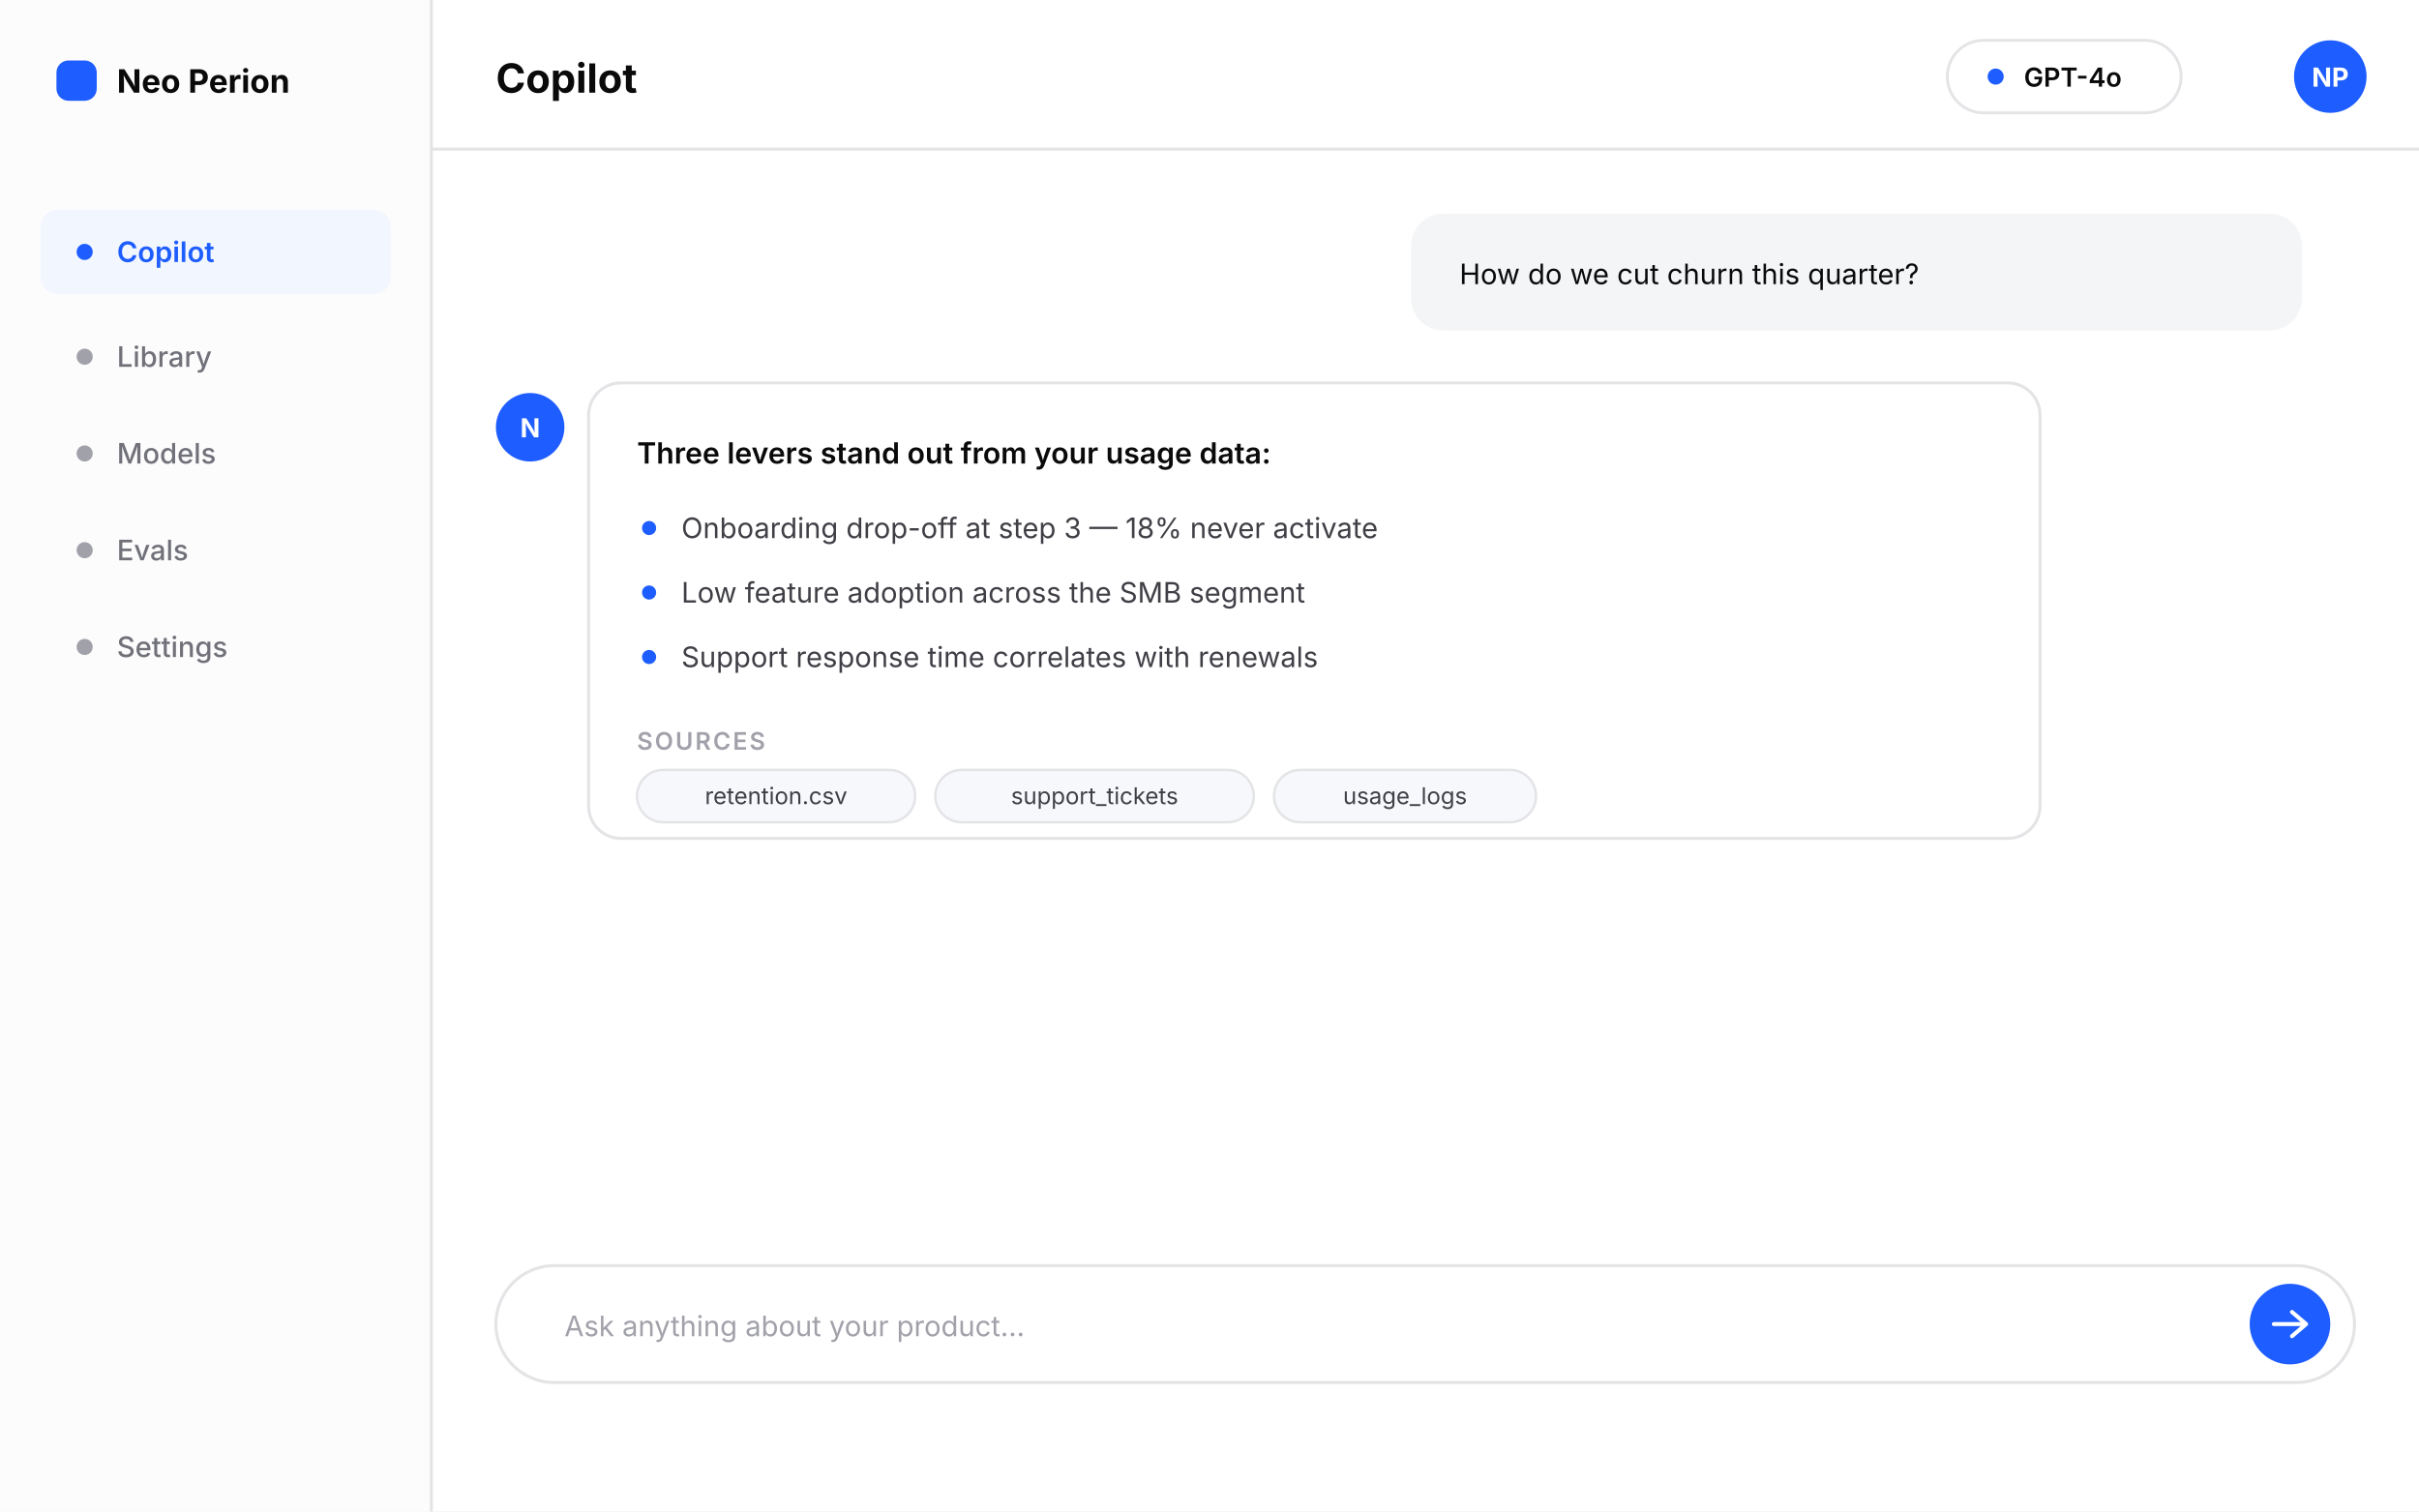
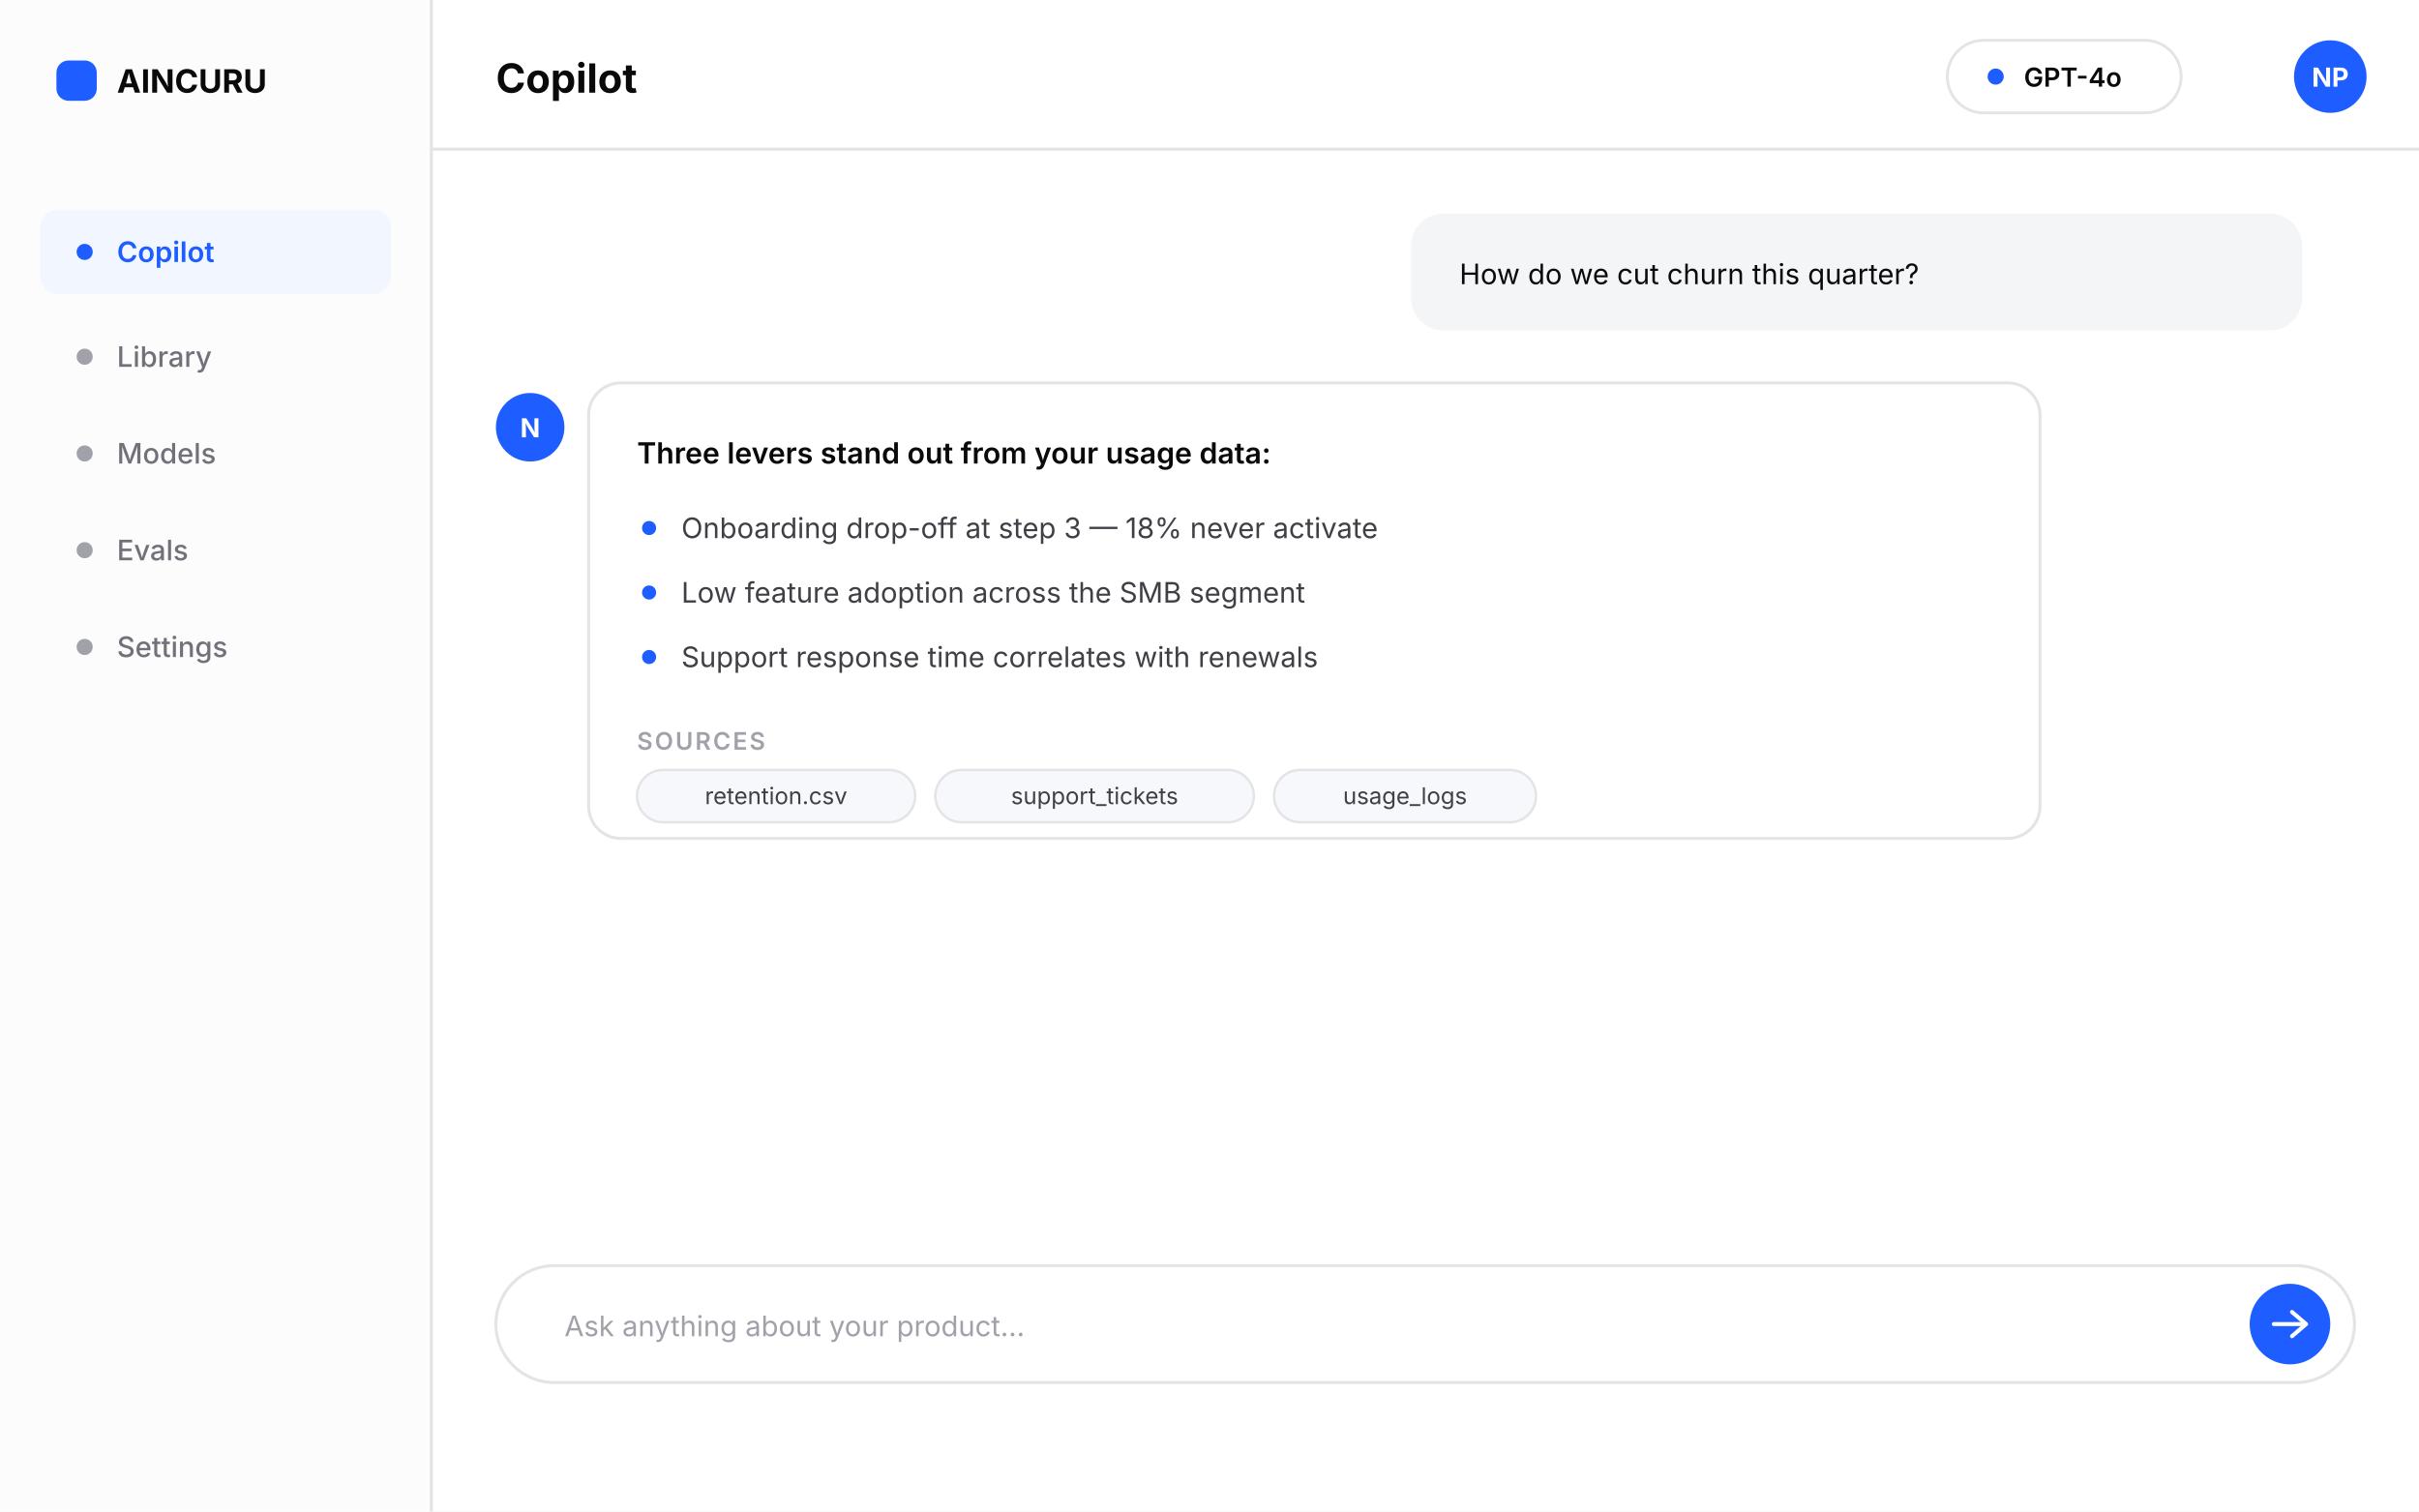
<svg xmlns="http://www.w3.org/2000/svg" width="1200" height="750" viewBox="0 0 1200 750" font-family="Inter, system-ui, sans-serif">
  <rect width="1200" height="750" fill="#FFFFFF" />
  <rect x="0" y="0" width="214" height="750" fill="#FCFCFD" />
  <line x1="214" y1="0" x2="214" y2="750" stroke="#E4E4E7" stroke-width="1.5" />
  <rect x="28" y="30" width="20" height="20" rx="6" fill="#1E5DFF" />
-   <text x="58" y="46" fill="#0A0A0B" font-size="16" font-weight="700">Neo Perion</text>
+   <text x="58" y="46" fill="#0A0A0B" font-size="16" font-weight="700">AINCURU</text>
  <rect x="20" y="104" width="174" height="42" rx="9" fill="#F2F6FF" />
  <circle cx="42" cy="125" r="4" fill="#1E5DFF" />
  <text x="58" y="130" fill="#1E5DFF" font-size="14" font-weight="600">Copilot</text>
  <circle cx="42" cy="177" r="4" fill="#A1A1AA" />
  <text x="58" y="182" fill="#71717A" font-size="14" font-weight="500">Library</text>
  <circle cx="42" cy="225" r="4" fill="#A1A1AA" />
  <text x="58" y="230" fill="#71717A" font-size="14" font-weight="500">Models</text>
  <circle cx="42" cy="273" r="4" fill="#A1A1AA" />
  <text x="58" y="278" fill="#71717A" font-size="14" font-weight="500">Evals</text>
  <circle cx="42" cy="321" r="4" fill="#A1A1AA" />
  <text x="58" y="326" fill="#71717A" font-size="14" font-weight="500">Settings</text>
  <line x1="214" y1="74" x2="1200" y2="74" stroke="#E4E4E7" stroke-width="1.5" />
  <text x="246" y="46" fill="#0A0A0B" font-size="20" font-weight="700">Copilot</text>
  <rect x="966" y="20" width="116" height="36" rx="18" fill="#FFFFFF" stroke="#E4E4E7" stroke-width="1.4" />
  <circle cx="990" cy="38" r="4" fill="#1E5DFF" />
  <text x="1004" y="43" fill="#0A0A0B" font-size="13" font-weight="600">GPT-4o</text>
  <circle cx="1156" cy="38" r="18" fill="#1E5DFF" />
  <text x="1156" y="43" text-anchor="middle" fill="#FFFFFF" font-size="13" font-weight="700">NP</text>
  <rect x="700" y="106" width="442" height="58" rx="16" fill="#F4F5F7" />
  <text x="724" y="141" fill="#0A0A0B" font-size="14">How do we cut churn this quarter?</text>
  <circle cx="263" cy="212" r="17" fill="#1E5DFF" />
  <text x="263" y="217" text-anchor="middle" fill="#FFFFFF" font-size="13" font-weight="700">N</text>
  <rect x="292" y="190" width="720" height="226" rx="16" fill="#FFFFFF" stroke="#E4E4E7" stroke-width="1.5" />
  <text x="316" y="230" fill="#0A0A0B" font-size="14.5" font-weight="600">Three levers stand out from your usage data:</text>
  <circle cx="322" cy="262" r="3.5" fill="#1E5DFF" />
  <text x="338" y="267" fill="#3F3F46" font-size="14">Onboarding drop-off at step 3 — 18% never activate</text>
  <circle cx="322" cy="294" r="3.5" fill="#1E5DFF" />
  <text x="338" y="299" fill="#3F3F46" font-size="14">Low feature adoption across the SMB segment</text>
  <circle cx="322" cy="326" r="3.5" fill="#1E5DFF" />
  <text x="338" y="331" fill="#3F3F46" font-size="14">Support response time correlates with renewals</text>
  <text x="316" y="372" fill="#A1A1AA" font-size="12" font-weight="600" letter-spacing="1">SOURCES</text>
  <rect x="316" y="382" width="138" height="26" rx="13" fill="#F6F8FC" stroke="#E4E4E7" stroke-width="1.2" />
  <text x="385" y="399" text-anchor="middle" fill="#3F3F46" font-size="11.5">retention.csv</text>
  <rect x="464" y="382" width="158" height="26" rx="13" fill="#F6F8FC" stroke="#E4E4E7" stroke-width="1.2" />
  <text x="543" y="399" text-anchor="middle" fill="#3F3F46" font-size="11.5">support_tickets</text>
  <rect x="632" y="382" width="130" height="26" rx="13" fill="#F6F8FC" stroke="#E4E4E7" stroke-width="1.2" />
  <text x="697" y="399" text-anchor="middle" fill="#3F3F46" font-size="11.5">usage_logs</text>
  <rect x="246" y="628" width="922" height="58" rx="29" fill="#FFFFFF" stroke="#E4E4E7" stroke-width="1.5" />
  <text x="280" y="663" fill="#A1A1AA" font-size="14">Ask anything about your product…</text>
  <circle cx="1136" cy="657" r="20" fill="#1E5DFF" />
  <path d="M1128,657 H1143 M1137,651 L1144,657 L1137,663" fill="none" stroke="#FFFFFF" stroke-width="2" stroke-linecap="round" stroke-linejoin="round" />
</svg>
